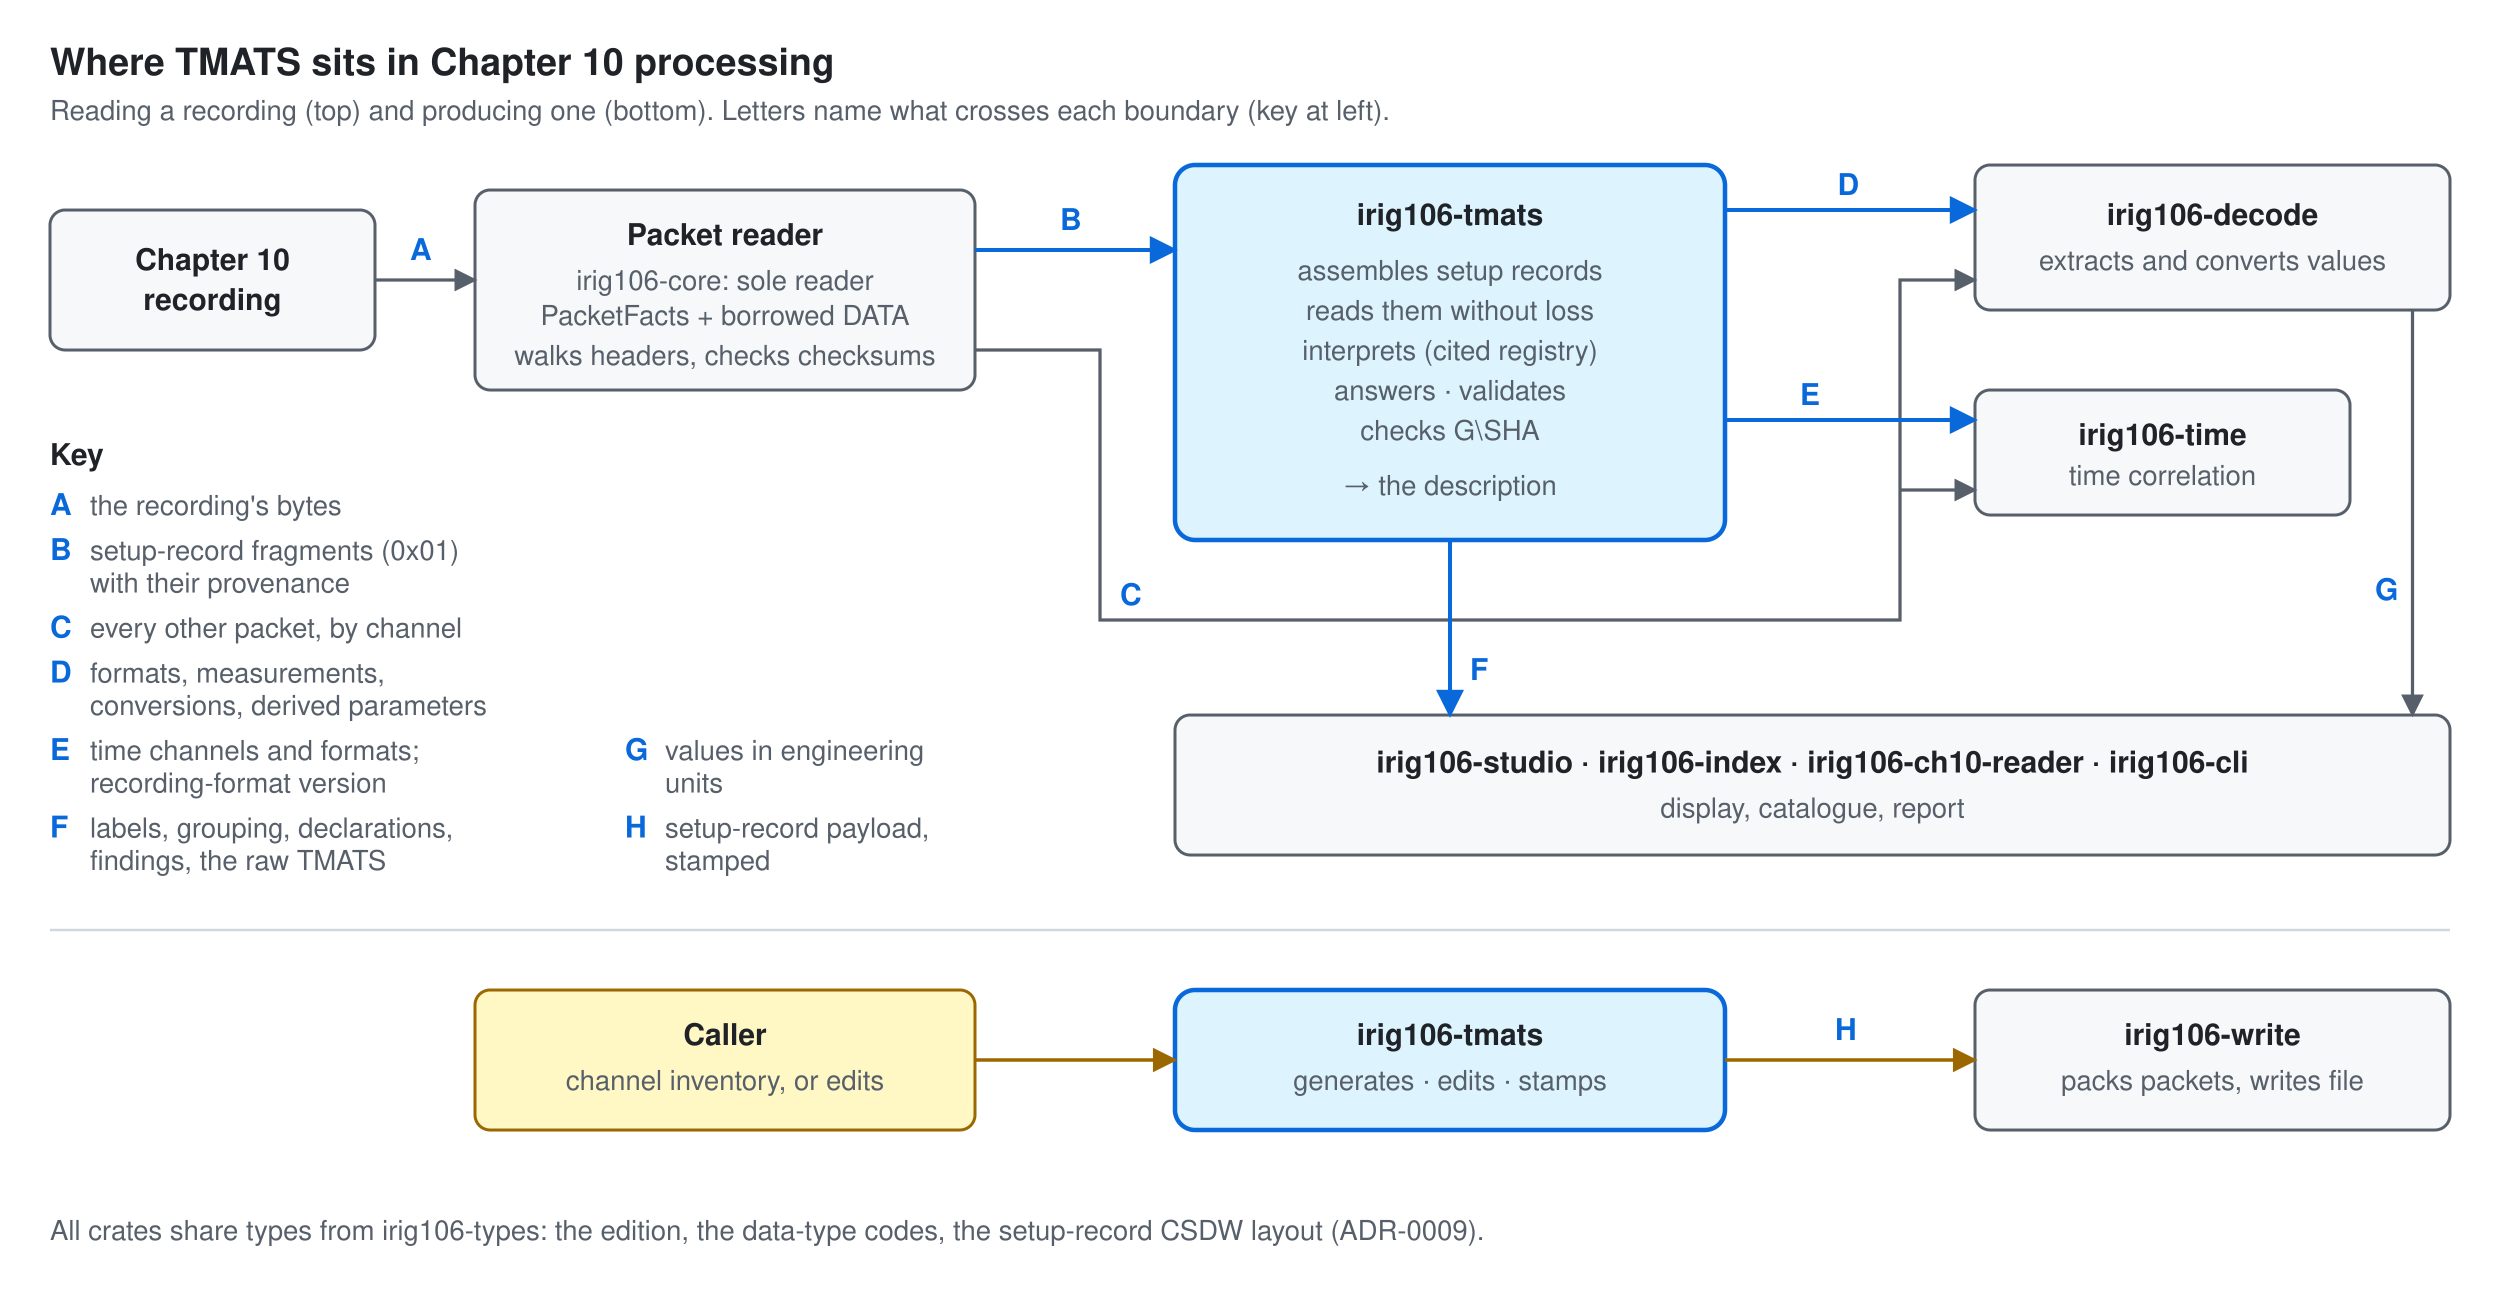
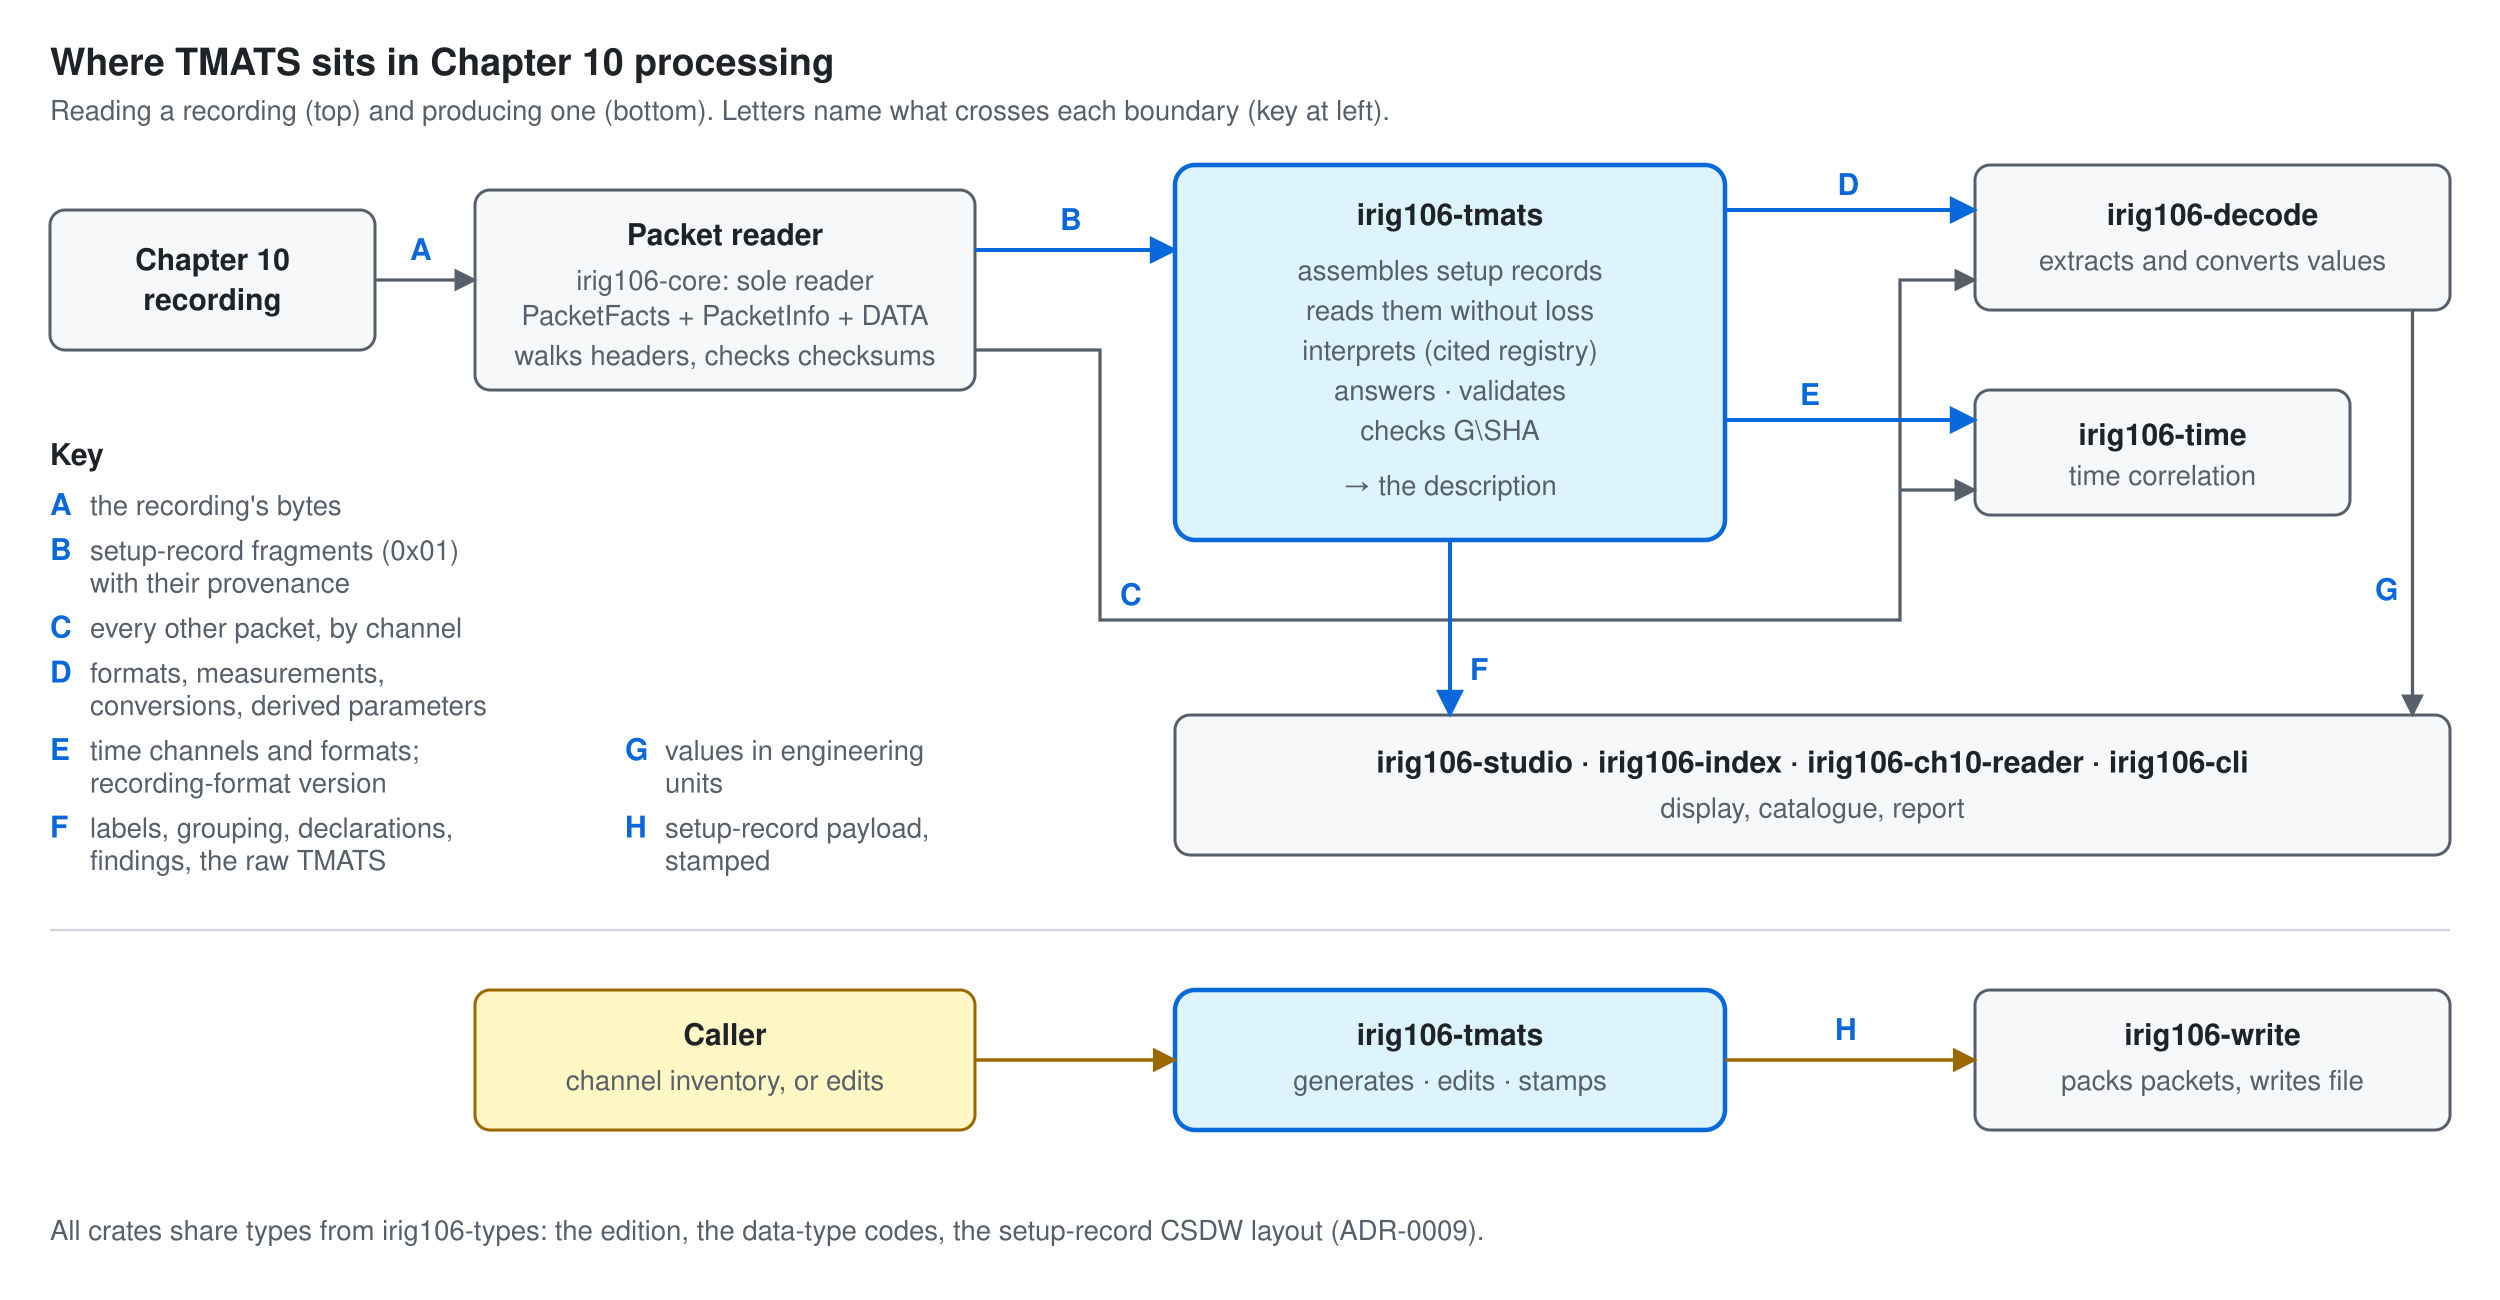
<svg xmlns="http://www.w3.org/2000/svg" viewBox="0 0 1000 520" role="img" aria-label="Where TMATS sits in Chapter 10 processing: a packet reader walks the file; it hands setup-record fragments with their provenance to irig106-tmats and every other packet, by channel, to irig106-decode and irig106-time; irig106-tmats gives the description — formats, measurements, conversions, time channels, declarations, findings — to decode, time, and the presentation tools; decode gives engineering-unit values to the presentation tools. In the other direction, a caller's channel inventory or edits go to irig106-tmats, which returns a stamped setup-record payload that irig106-write packs into packets. All crates share types from irig106-types.">
  <style>
    text { font-family: -apple-system, "Segoe UI", Helvetica, Arial, sans-serif; font-size: 12px; fill: #1f2328; }
    .t { font-size: 15px; font-weight: 600; }
    .b { font-weight: 600; }
    .l { font-size: 11px; fill: #57606a; }
    .k { font-size: 12px; font-weight: 700; fill: #0969da; }
    .box { fill: #f6f8fa; stroke: #57606a; stroke-width: 1.2; }
    .hub { fill: #ddf4ff; stroke: #0969da; stroke-width: 1.8; }
    .usr { fill: #fff8c5; stroke: #9a6700; stroke-width: 1.2; }
    .ln { stroke: #57606a; stroke-width: 1.3; fill: none; }
    .lb { stroke: #0969da; stroke-width: 1.6; fill: none; }
    .lw { stroke: #9a6700; stroke-width: 1.4; fill: none; }
    .ah { fill: #57606a; } .ahb { fill: #0969da; } .ahw { fill: #9a6700; }
    @media (prefers-color-scheme: dark) {
      text { fill: #e6edf3; } .l { fill: #9198a1; } .k { fill: #4493f8; }
      .box { fill: #161b22; stroke: #9198a1; } .hub { fill: #0c2d6b; stroke: #4493f8; }
      .usr { fill: #3b2e00; stroke: #d29922; } .ln { stroke: #9198a1; } .lb { stroke: #4493f8; }
      .lw { stroke: #d29922; } .ah { fill: #9198a1; } .ahb { fill: #4493f8; } .ahw { fill: #d29922; }
    }
  </style>
  <defs>
    <marker id="a" viewBox="0 0 10 10" refX="9" refY="5" markerWidth="7" markerHeight="7" orient="auto-start-reverse">
      <path class="ah" d="M0,0 L10,5 L0,10 z" />
    </marker>
    <marker id="b" viewBox="0 0 10 10" refX="9" refY="5" markerWidth="7" markerHeight="7" orient="auto-start-reverse">
      <path class="ahb" d="M0,0 L10,5 L0,10 z" />
    </marker>
    <marker id="w" viewBox="0 0 10 10" refX="9" refY="5" markerWidth="7" markerHeight="7" orient="auto-start-reverse">
      <path class="ahw" d="M0,0 L10,5 L0,10 z" />
    </marker>
  </defs>
  <text class="t" x="20" y="30">Where TMATS sits in Chapter 10 processing</text>
  <text class="l" x="20" y="48">Reading a recording (top) and producing one (bottom). Letters name what crosses each boundary (key at left).</text>
  <rect class="box" x="20" y="84" width="130" height="56" rx="6" />
  <text class="b" x="85" y="108" text-anchor="middle">Chapter 10</text>
  <text class="b" x="85" y="124" text-anchor="middle">recording</text>
  <rect class="box" x="190" y="76" width="200" height="80" rx="6" />
  <text class="b" x="290" y="98" text-anchor="middle">Packet reader</text>
  <text class="l" x="290" y="116" text-anchor="middle">irig106-core: sole reader</text>
-   <text class="l" x="290" y="130" text-anchor="middle">PacketFacts + borrowed DATA</text>
+   <text class="l" x="290" y="130" text-anchor="middle">PacketFacts + PacketInfo + DATA</text>
  <text class="l" x="290" y="146" text-anchor="middle">walks headers, checks checksums</text>
  <rect class="hub" x="470" y="66" width="220" height="150" rx="8" />
  <text class="b" x="580" y="90" text-anchor="middle">irig106-tmats</text>
  <text class="l" x="580" y="112" text-anchor="middle">assembles setup records</text>
  <text class="l" x="580" y="128" text-anchor="middle">reads them without loss</text>
  <text class="l" x="580" y="144" text-anchor="middle">interprets (cited registry)</text>
  <text class="l" x="580" y="160" text-anchor="middle">answers · validates</text>
  <text class="l" x="580" y="176" text-anchor="middle">checks G\SHA</text>
  <text class="l" x="580" y="198" text-anchor="middle">→ the description</text>
  <rect class="box" x="790" y="66" width="190" height="58" rx="6" />
  <text class="b" x="885" y="90" text-anchor="middle">irig106-decode</text>
  <text class="l" x="885" y="108" text-anchor="middle">extracts and converts values</text>
  <rect class="box" x="790" y="156" width="150" height="50" rx="6" />
  <text class="b" x="865" y="178" text-anchor="middle">irig106-time</text>
  <text class="l" x="865" y="194" text-anchor="middle">time correlation</text>
  <rect class="box" x="470" y="286" width="510" height="56" rx="6" />
  <text class="b" x="725" y="309" text-anchor="middle">irig106-studio · irig106-index · irig106-ch10-reader · irig106-cli</text>
  <text class="l" x="725" y="327" text-anchor="middle">display, catalogue, report</text>
  <path class="ln" d="M150,112 L190,112" marker-end="url(#a)" />
  <text class="k" x="164" y="104">A</text>
  <path class="lb" d="M390,100 L470,100" marker-end="url(#b)" />
  <text class="k" x="424" y="92">B</text>
  <path class="ln" d="M390,140 L440,140 L440,248 L760,248 L760,112 L790,112" marker-end="url(#a)" />
  <path class="ln" d="M760,196 L790,196" marker-end="url(#a)" />
  <text class="k" x="448" y="242">C</text>
  <path class="lb" d="M690,84 L790,84" marker-end="url(#b)" />
  <text class="k" x="735" y="78">D</text>
  <path class="lb" d="M690,168 L790,168" marker-end="url(#b)" />
  <text class="k" x="720" y="162">E</text>
  <path class="lb" d="M580,216 L580,286" marker-end="url(#b)" />
  <text class="k" x="588" y="272">F</text>
  <path class="ln" d="M965,124 L965,286" marker-end="url(#a)" />
  <text class="k" x="950" y="240">G</text>
  <line x1="20" y1="372" x2="980" y2="372" stroke="#d0d7de" />
  <rect class="usr" x="190" y="396" width="200" height="56" rx="6" />
  <text class="b" x="290" y="418" text-anchor="middle">Caller</text>
  <text class="l" x="290" y="436" text-anchor="middle">channel inventory, or edits</text>
  <rect class="hub" x="470" y="396" width="220" height="56" rx="8" />
  <text class="b" x="580" y="418" text-anchor="middle">irig106-tmats</text>
  <text class="l" x="580" y="436" text-anchor="middle">generates · edits · stamps</text>
  <rect class="box" x="790" y="396" width="190" height="56" rx="6" />
  <text class="b" x="885" y="418" text-anchor="middle">irig106-write</text>
  <text class="l" x="885" y="436" text-anchor="middle">packs packets, writes file</text>
  <path class="lw" d="M390,424 L470,424" marker-end="url(#w)" />
  <path class="lw" d="M690,424 L790,424" marker-end="url(#w)" />
  <text class="k" x="734" y="416">H</text>
  <text class="b" x="20" y="186">Key</text>
  <text class="k" x="20" y="206">A</text>
  <text class="l" x="36" y="206">the recording's bytes</text>
  <text class="k" x="20" y="224">B</text>
  <text class="l" x="36" y="224">setup-record fragments (0x01)</text>
  <text class="l" x="36" y="237">with their provenance</text>
  <text class="k" x="20" y="255">C</text>
  <text class="l" x="36" y="255">every other packet, by channel</text>
  <text class="k" x="20" y="273">D</text>
  <text class="l" x="36" y="273">formats, measurements,</text>
  <text class="l" x="36" y="286">conversions, derived parameters</text>
  <text class="k" x="20" y="304">E</text>
  <text class="l" x="36" y="304">time channels and formats;</text>
  <text class="l" x="36" y="317">recording-format version</text>
  <text class="k" x="20" y="335">F</text>
  <text class="l" x="36" y="335">labels, grouping, declarations,</text>
  <text class="l" x="36" y="348">findings, the raw TMATS</text>
  <text class="k" x="250" y="304">G</text>
  <text class="l" x="266" y="304">values in engineering</text>
  <text class="l" x="266" y="317">units</text>
  <text class="k" x="250" y="335">H</text>
  <text class="l" x="266" y="335">setup-record payload,</text>
  <text class="l" x="266" y="348">stamped</text>
  <text class="l" x="20" y="496">All crates share types from irig106-types: the edition, the data-type codes, the setup-record CSDW layout (ADR-0009).</text>
</svg>
